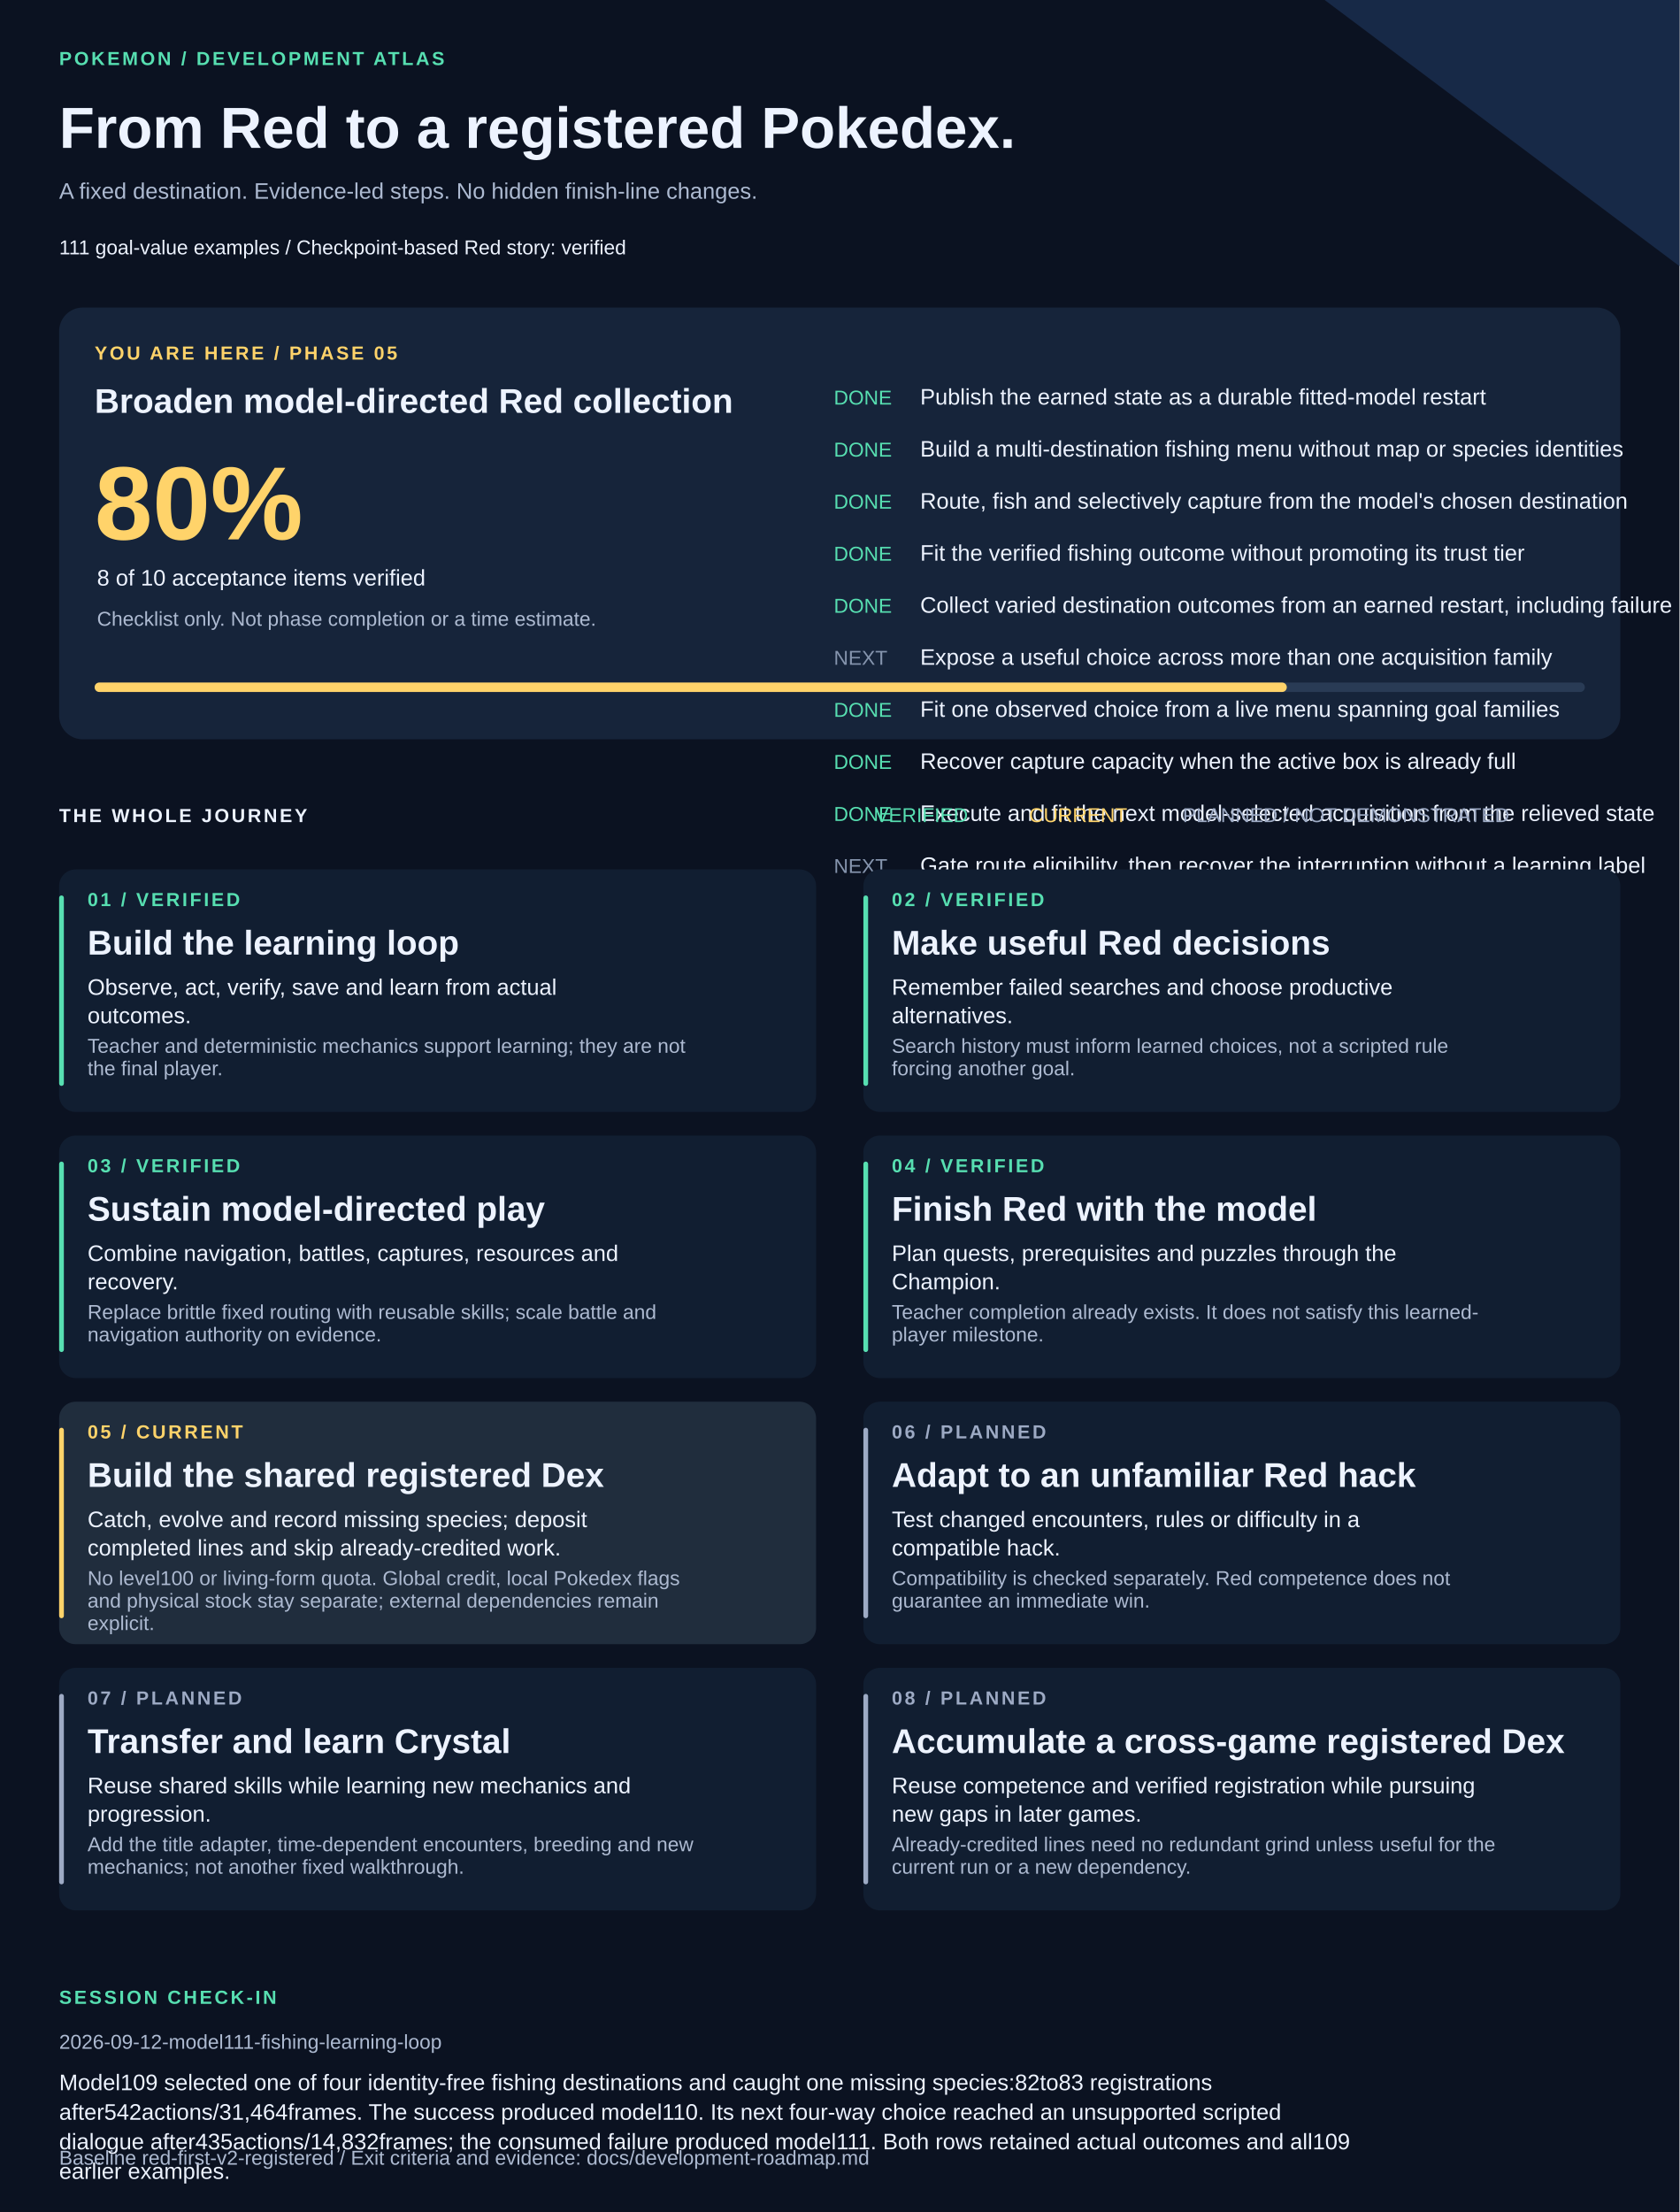
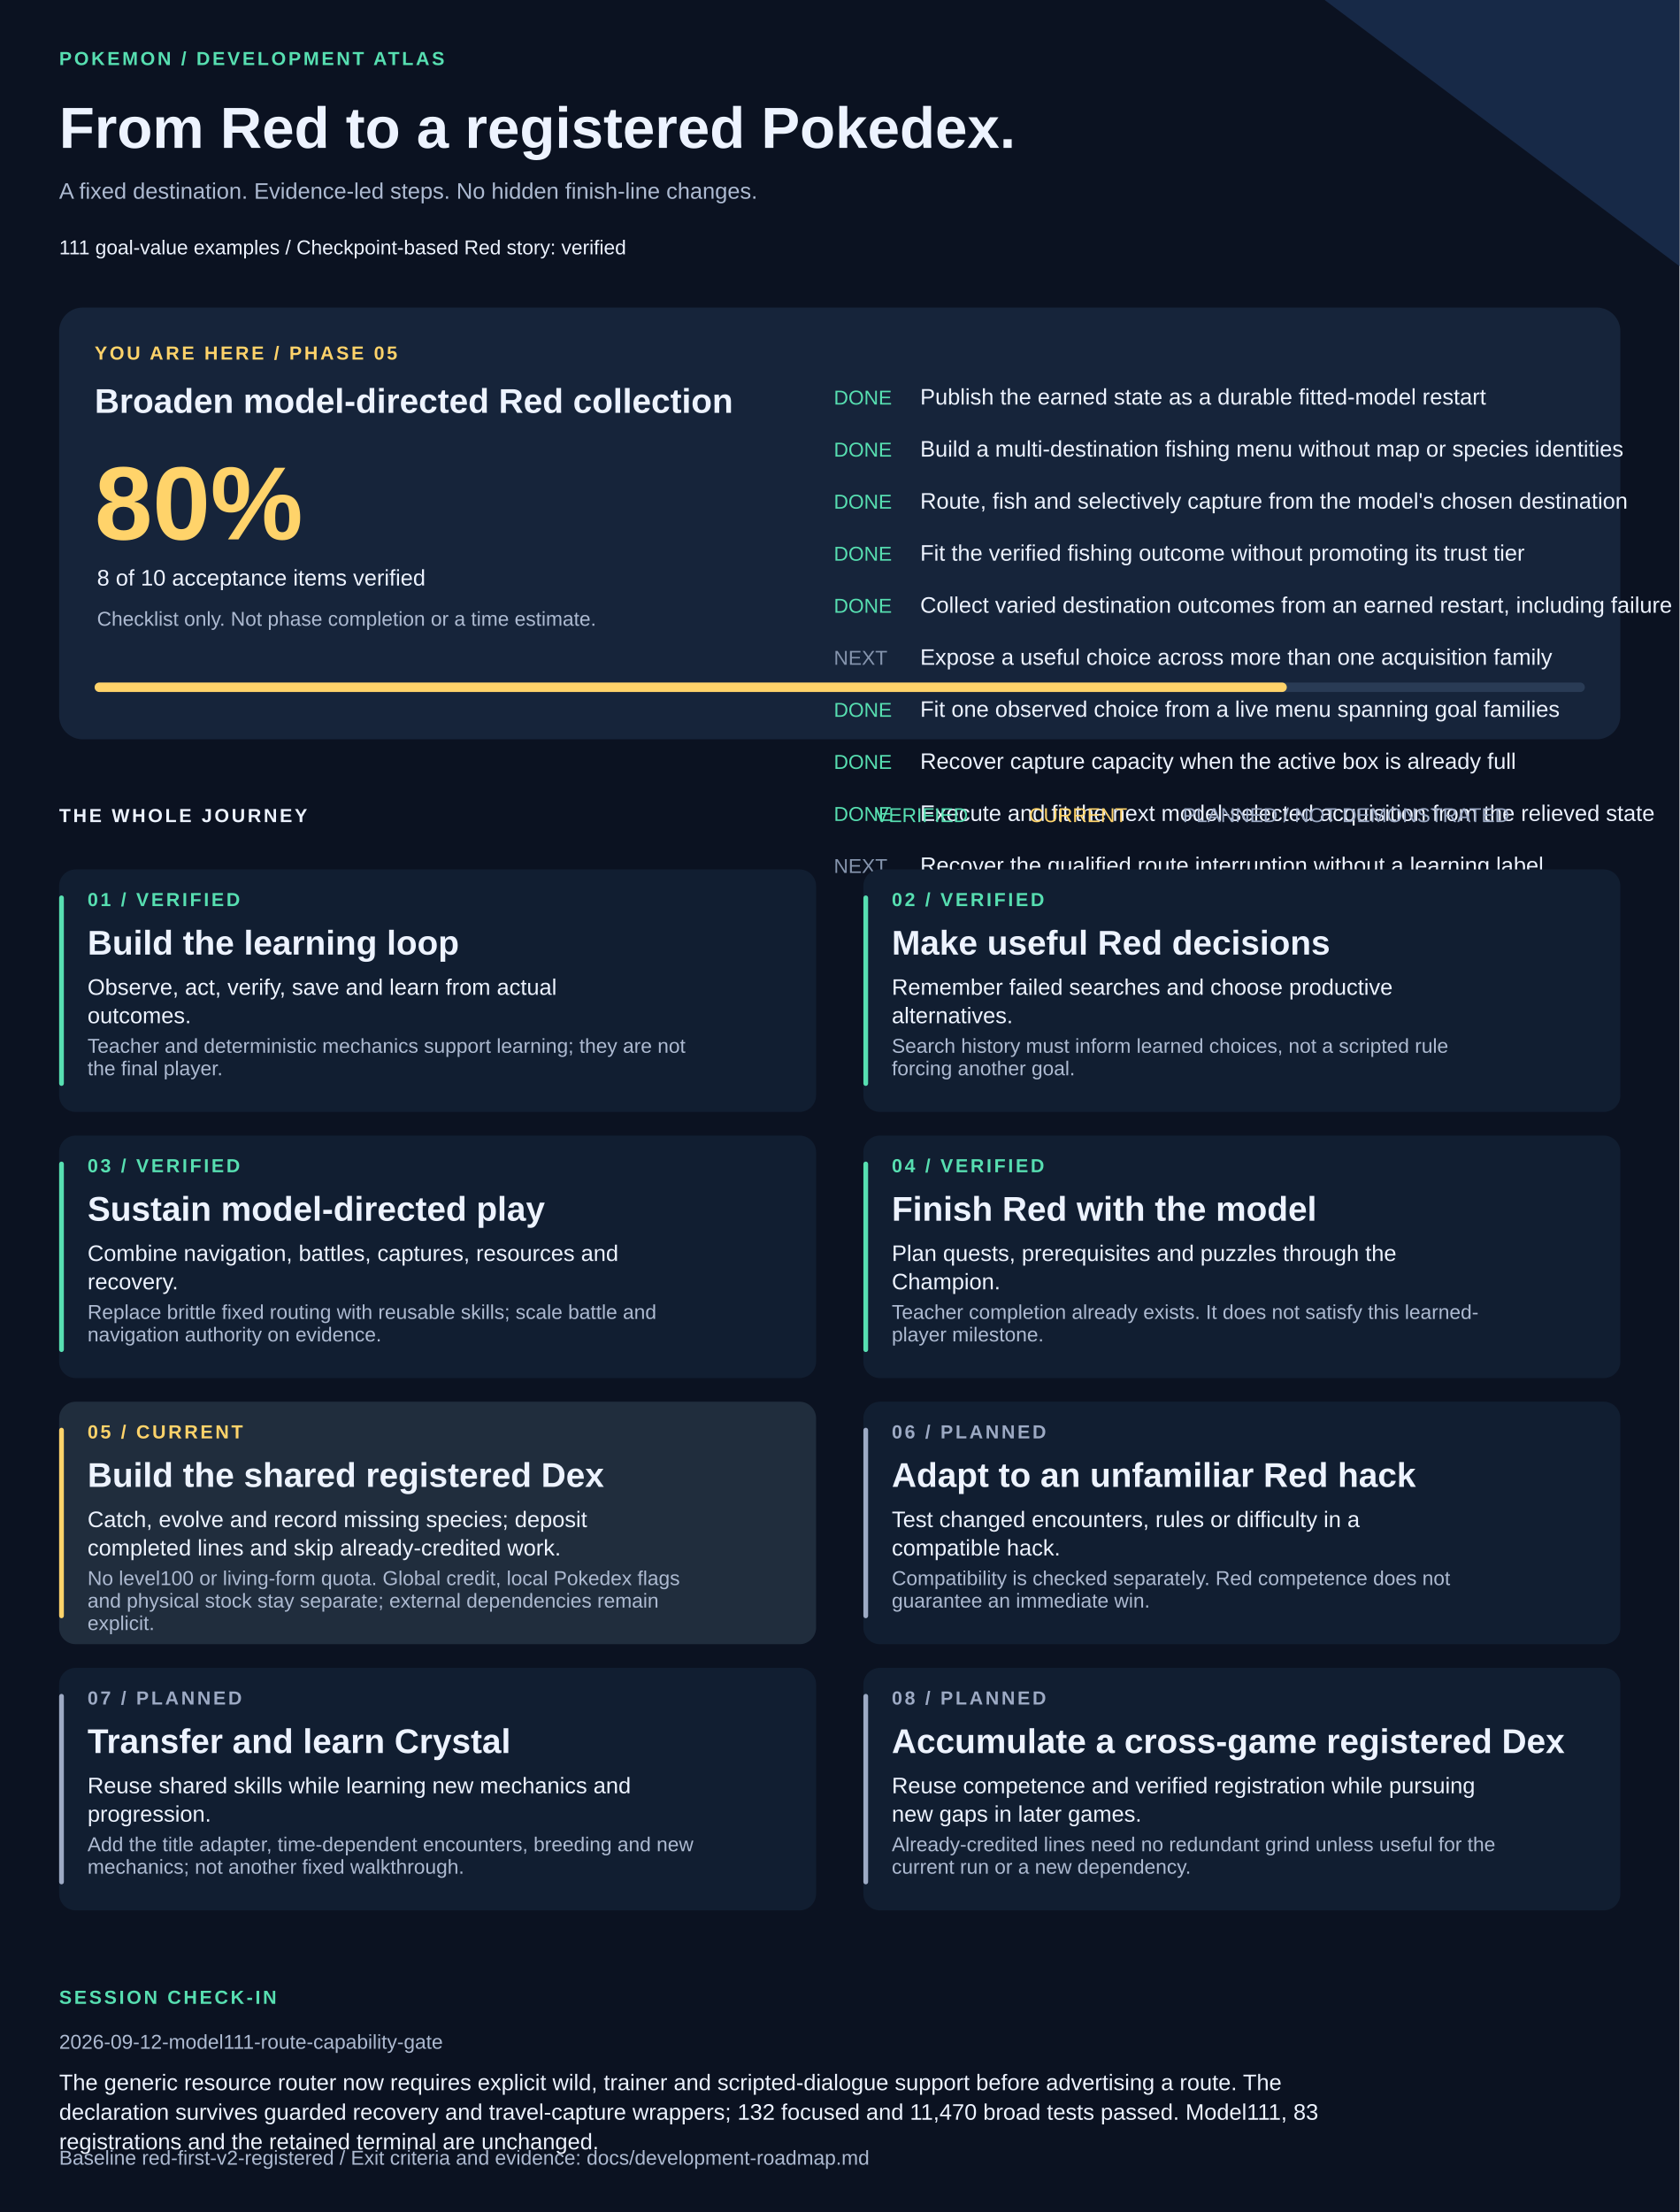
<svg xmlns="http://www.w3.org/2000/svg" width="1420" height="1870" viewBox="0 0 1420 1870" role="img" aria-labelledby="title description">
  <style>text{font-family:Arial,Helvetica,sans-serif;fill:#edf3ff}.muted{fill:#adbad1}.eyebrow{font-size:16px;letter-spacing:2px;font-weight:bold}.heading{font-size:29px;font-weight:bold}.body{font-size:19px}.small{font-size:17px}</style>
  <rect width="1420" height="1870" fill="#0b1221" />
  <path d="M1120 0H1420V225Z" fill="#172947" />
  <text x="50" y="55" class="eyebrow" style="fill:#57dfb1">POKEMON / DEVELOPMENT ATLAS</text>
  <text x="50" y="125" style="font-size:49px;font-weight:bold">From Red to a registered Pokedex.</text>
  <text x="50" y="168" class="body muted">A fixed destination. Evidence-led steps. No hidden finish-line changes.</text>
  <text x="50" y="215" class="small">111 goal-value examples  /  Checkpoint-based Red story: verified</text>
  <rect x="50" y="260" width="1320" height="365" rx="20" fill="#16243a" />
  <text x="80" y="304" class="eyebrow" style="fill:#ffd36a">YOU ARE HERE / PHASE 05</text>
  <text x="80" y="349" class="heading">Broaden model-directed Red collection</text>
  <text x="80" y="456" style="font-size:88px;font-weight:bold;fill:#ffd36a">80%</text>
  <text x="82" y="495" class="body">8 of 10 acceptance items verified</text>
  <text x="82" y="529" class="small muted">Checklist only. Not phase completion or a time estimate.</text>
  <text x="705" y="342" class="small" style="fill:#57dfb1">DONE</text>
  <text x="778" y="342" class="body">Publish the earned state as a durable fitted-model restart</text>
  <text x="705" y="386" class="small" style="fill:#57dfb1">DONE</text>
  <text x="778" y="386" class="body">Build a multi-destination fishing menu without map or species identities</text>
  <text x="705" y="430" class="small" style="fill:#57dfb1">DONE</text>
  <text x="778" y="430" class="body">Route, fish and selectively capture from the model's chosen destination</text>
  <text x="705" y="474" class="small" style="fill:#57dfb1">DONE</text>
  <text x="778" y="474" class="body">Fit the verified fishing outcome without promoting its trust tier</text>
  <text x="705" y="518" class="small" style="fill:#57dfb1">DONE</text>
  <text x="778" y="518" class="body">Collect varied destination outcomes from an earned restart, including failure</text>
  <text x="705" y="562" class="small" style="fill:#8594ad">NEXT</text>
  <text x="778" y="562" class="body">Expose a useful choice across more than one acquisition family</text>
  <text x="705" y="606" class="small" style="fill:#57dfb1">DONE</text>
  <text x="778" y="606" class="body">Fit one observed choice from a live menu spanning goal families</text>
  <text x="705" y="650" class="small" style="fill:#57dfb1">DONE</text>
  <text x="778" y="650" class="body">Recover capture capacity when the active box is already full</text>
  <text x="705" y="694" class="small" style="fill:#57dfb1">DONE</text>
  <text x="778" y="694" class="body">Execute and fit the next model-selected acquisition from the relieved state</text>
  <text x="705" y="738" class="small" style="fill:#8594ad">NEXT</text>
-   <text x="778" y="738" class="body">Gate route eligibility, then recover the interruption without a learning label</text>
+   <text x="778" y="738" class="body">Recover the qualified route interruption without a learning label</text>
  <rect x="80" y="577" width="1260" height="8" rx="4" fill="#293b55" />
  <rect x="80" y="577" width="1008" height="8" rx="4" fill="#ffd36a" />
  <text x="50" y="695" class="eyebrow">THE WHOLE JOURNEY</text>
  <text x="740" y="695" class="small" style="fill:#57dfb1">VERIFIED</text>
  <text x="870" y="695" class="small" style="fill:#ffd36a">CURRENT</text>
  <text x="1000" y="695" class="small" style="fill:#9daac4">PLANNED / NOT DEMONSTRATED</text>
  <rect x="50" y="735" width="640" height="205" rx="14" fill="#111e31" />
  <rect x="50" y="757" width="4" height="161" rx="2" fill="#57dfb1" />
  <text x="74" y="766" class="eyebrow" style="fill:#57dfb1">01 / VERIFIED</text>
  <text x="74" y="807" class="heading">Build the learning loop</text>
  <text x="74" y="841" class="body">Observe, act, verify, save and learn from actual</text>
  <text x="74" y="865" class="body">outcomes.</text>
  <text x="74" y="890" class="small muted">Teacher and deterministic mechanics support learning; they are not</text>
  <text x="74" y="909" class="small muted">the final player.</text>
  <rect x="730" y="735" width="640" height="205" rx="14" fill="#111e31" />
  <rect x="730" y="757" width="4" height="161" rx="2" fill="#57dfb1" />
  <text x="754" y="766" class="eyebrow" style="fill:#57dfb1">02 / VERIFIED</text>
  <text x="754" y="807" class="heading">Make useful Red decisions</text>
  <text x="754" y="841" class="body">Remember failed searches and choose productive</text>
  <text x="754" y="865" class="body">alternatives.</text>
  <text x="754" y="890" class="small muted">Search history must inform learned choices, not a scripted rule</text>
  <text x="754" y="909" class="small muted">forcing another goal.</text>
  <rect x="50" y="960" width="640" height="205" rx="14" fill="#111e31" />
  <rect x="50" y="982" width="4" height="161" rx="2" fill="#57dfb1" />
  <text x="74" y="991" class="eyebrow" style="fill:#57dfb1">03 / VERIFIED</text>
  <text x="74" y="1032" class="heading">Sustain model-directed play</text>
  <text x="74" y="1066" class="body">Combine navigation, battles, captures, resources and</text>
  <text x="74" y="1090" class="body">recovery.</text>
  <text x="74" y="1115" class="small muted">Replace brittle fixed routing with reusable skills; scale battle and</text>
  <text x="74" y="1134" class="small muted">navigation authority on evidence.</text>
  <rect x="730" y="960" width="640" height="205" rx="14" fill="#111e31" />
  <rect x="730" y="982" width="4" height="161" rx="2" fill="#57dfb1" />
  <text x="754" y="991" class="eyebrow" style="fill:#57dfb1">04 / VERIFIED</text>
  <text x="754" y="1032" class="heading">Finish Red with the model</text>
  <text x="754" y="1066" class="body">Plan quests, prerequisites and puzzles through the</text>
  <text x="754" y="1090" class="body">Champion.</text>
  <text x="754" y="1115" class="small muted">Teacher completion already exists. It does not satisfy this learned-</text>
  <text x="754" y="1134" class="small muted">player milestone.</text>
  <rect x="50" y="1185" width="640" height="205" rx="14" fill="#202d3d" />
  <rect x="50" y="1207" width="4" height="161" rx="2" fill="#ffd36a" />
  <text x="74" y="1216" class="eyebrow" style="fill:#ffd36a">05 / CURRENT</text>
  <text x="74" y="1257" class="heading">Build the shared registered Dex</text>
  <text x="74" y="1291" class="body">Catch, evolve and record missing species; deposit</text>
  <text x="74" y="1315" class="body">completed lines and skip already-credited work.</text>
  <text x="74" y="1340" class="small muted">No level100 or living-form quota. Global credit, local Pokedex flags</text>
  <text x="74" y="1359" class="small muted">and physical stock stay separate; external dependencies remain</text>
  <text x="74" y="1378" class="small muted">explicit.</text>
  <rect x="730" y="1185" width="640" height="205" rx="14" fill="#111e31" />
  <rect x="730" y="1207" width="4" height="161" rx="2" fill="#9daac4" />
  <text x="754" y="1216" class="eyebrow" style="fill:#9daac4">06 / PLANNED</text>
  <text x="754" y="1257" class="heading">Adapt to an unfamiliar Red hack</text>
  <text x="754" y="1291" class="body">Test changed encounters, rules or difficulty in a</text>
  <text x="754" y="1315" class="body">compatible hack.</text>
  <text x="754" y="1340" class="small muted">Compatibility is checked separately. Red competence does not</text>
  <text x="754" y="1359" class="small muted">guarantee an immediate win.</text>
  <rect x="50" y="1410" width="640" height="205" rx="14" fill="#111e31" />
  <rect x="50" y="1432" width="4" height="161" rx="2" fill="#9daac4" />
  <text x="74" y="1441" class="eyebrow" style="fill:#9daac4">07 / PLANNED</text>
  <text x="74" y="1482" class="heading">Transfer and learn Crystal</text>
  <text x="74" y="1516" class="body">Reuse shared skills while learning new mechanics and</text>
  <text x="74" y="1540" class="body">progression.</text>
  <text x="74" y="1565" class="small muted">Add the title adapter, time-dependent encounters, breeding and new</text>
  <text x="74" y="1584" class="small muted">mechanics; not another fixed walkthrough.</text>
  <rect x="730" y="1410" width="640" height="205" rx="14" fill="#111e31" />
  <rect x="730" y="1432" width="4" height="161" rx="2" fill="#9daac4" />
  <text x="754" y="1441" class="eyebrow" style="fill:#9daac4">08 / PLANNED</text>
  <text x="754" y="1482" class="heading">Accumulate a cross-game registered Dex</text>
  <text x="754" y="1516" class="body">Reuse competence and verified registration while pursuing</text>
  <text x="754" y="1540" class="body">new gaps in later games.</text>
  <text x="754" y="1565" class="small muted">Already-credited lines need no redundant grind unless useful for the</text>
  <text x="754" y="1584" class="small muted">current run or a new dependency.</text>
  <text x="50" y="1694" class="eyebrow" style="fill:#57dfb1">SESSION CHECK-IN</text>
-   <text x="50" y="1732" class="small muted">2026-09-12-model111-fishing-learning-loop</text>
-   <text x="50" y="1767" class="body">Model109 selected one of four identity-free fishing destinations and caught one missing species:82to83 registrations</text>
-   <text x="50" y="1792" class="body">after542actions/31,464frames. The success produced model110. Its next four-way choice reached an unsupported scripted</text>
-   <text x="50" y="1817" class="body">dialogue after435actions/14,832frames; the consumed failure produced model111. Both rows retained actual outcomes and all109</text>
-   <text x="50" y="1842" class="body">earlier examples.</text>
+   <text x="50" y="1732" class="small muted">2026-09-12-model111-route-capability-gate</text>
+   <text x="50" y="1767" class="body">The generic resource router now requires explicit wild, trainer and scripted-dialogue support before advertising a route. The</text>
+   <text x="50" y="1792" class="body">declaration survives guarded recovery and travel-capture wrappers; 132 focused and 11,470 broad tests passed. Model111, 83</text>
+   <text x="50" y="1817" class="body">registrations and the retained terminal are unchanged.</text>
  <text x="50" y="1830" class="small muted">Baseline red-first-v2-registered / Exit criteria and evidence: docs/development-roadmap.md</text>
</svg>
